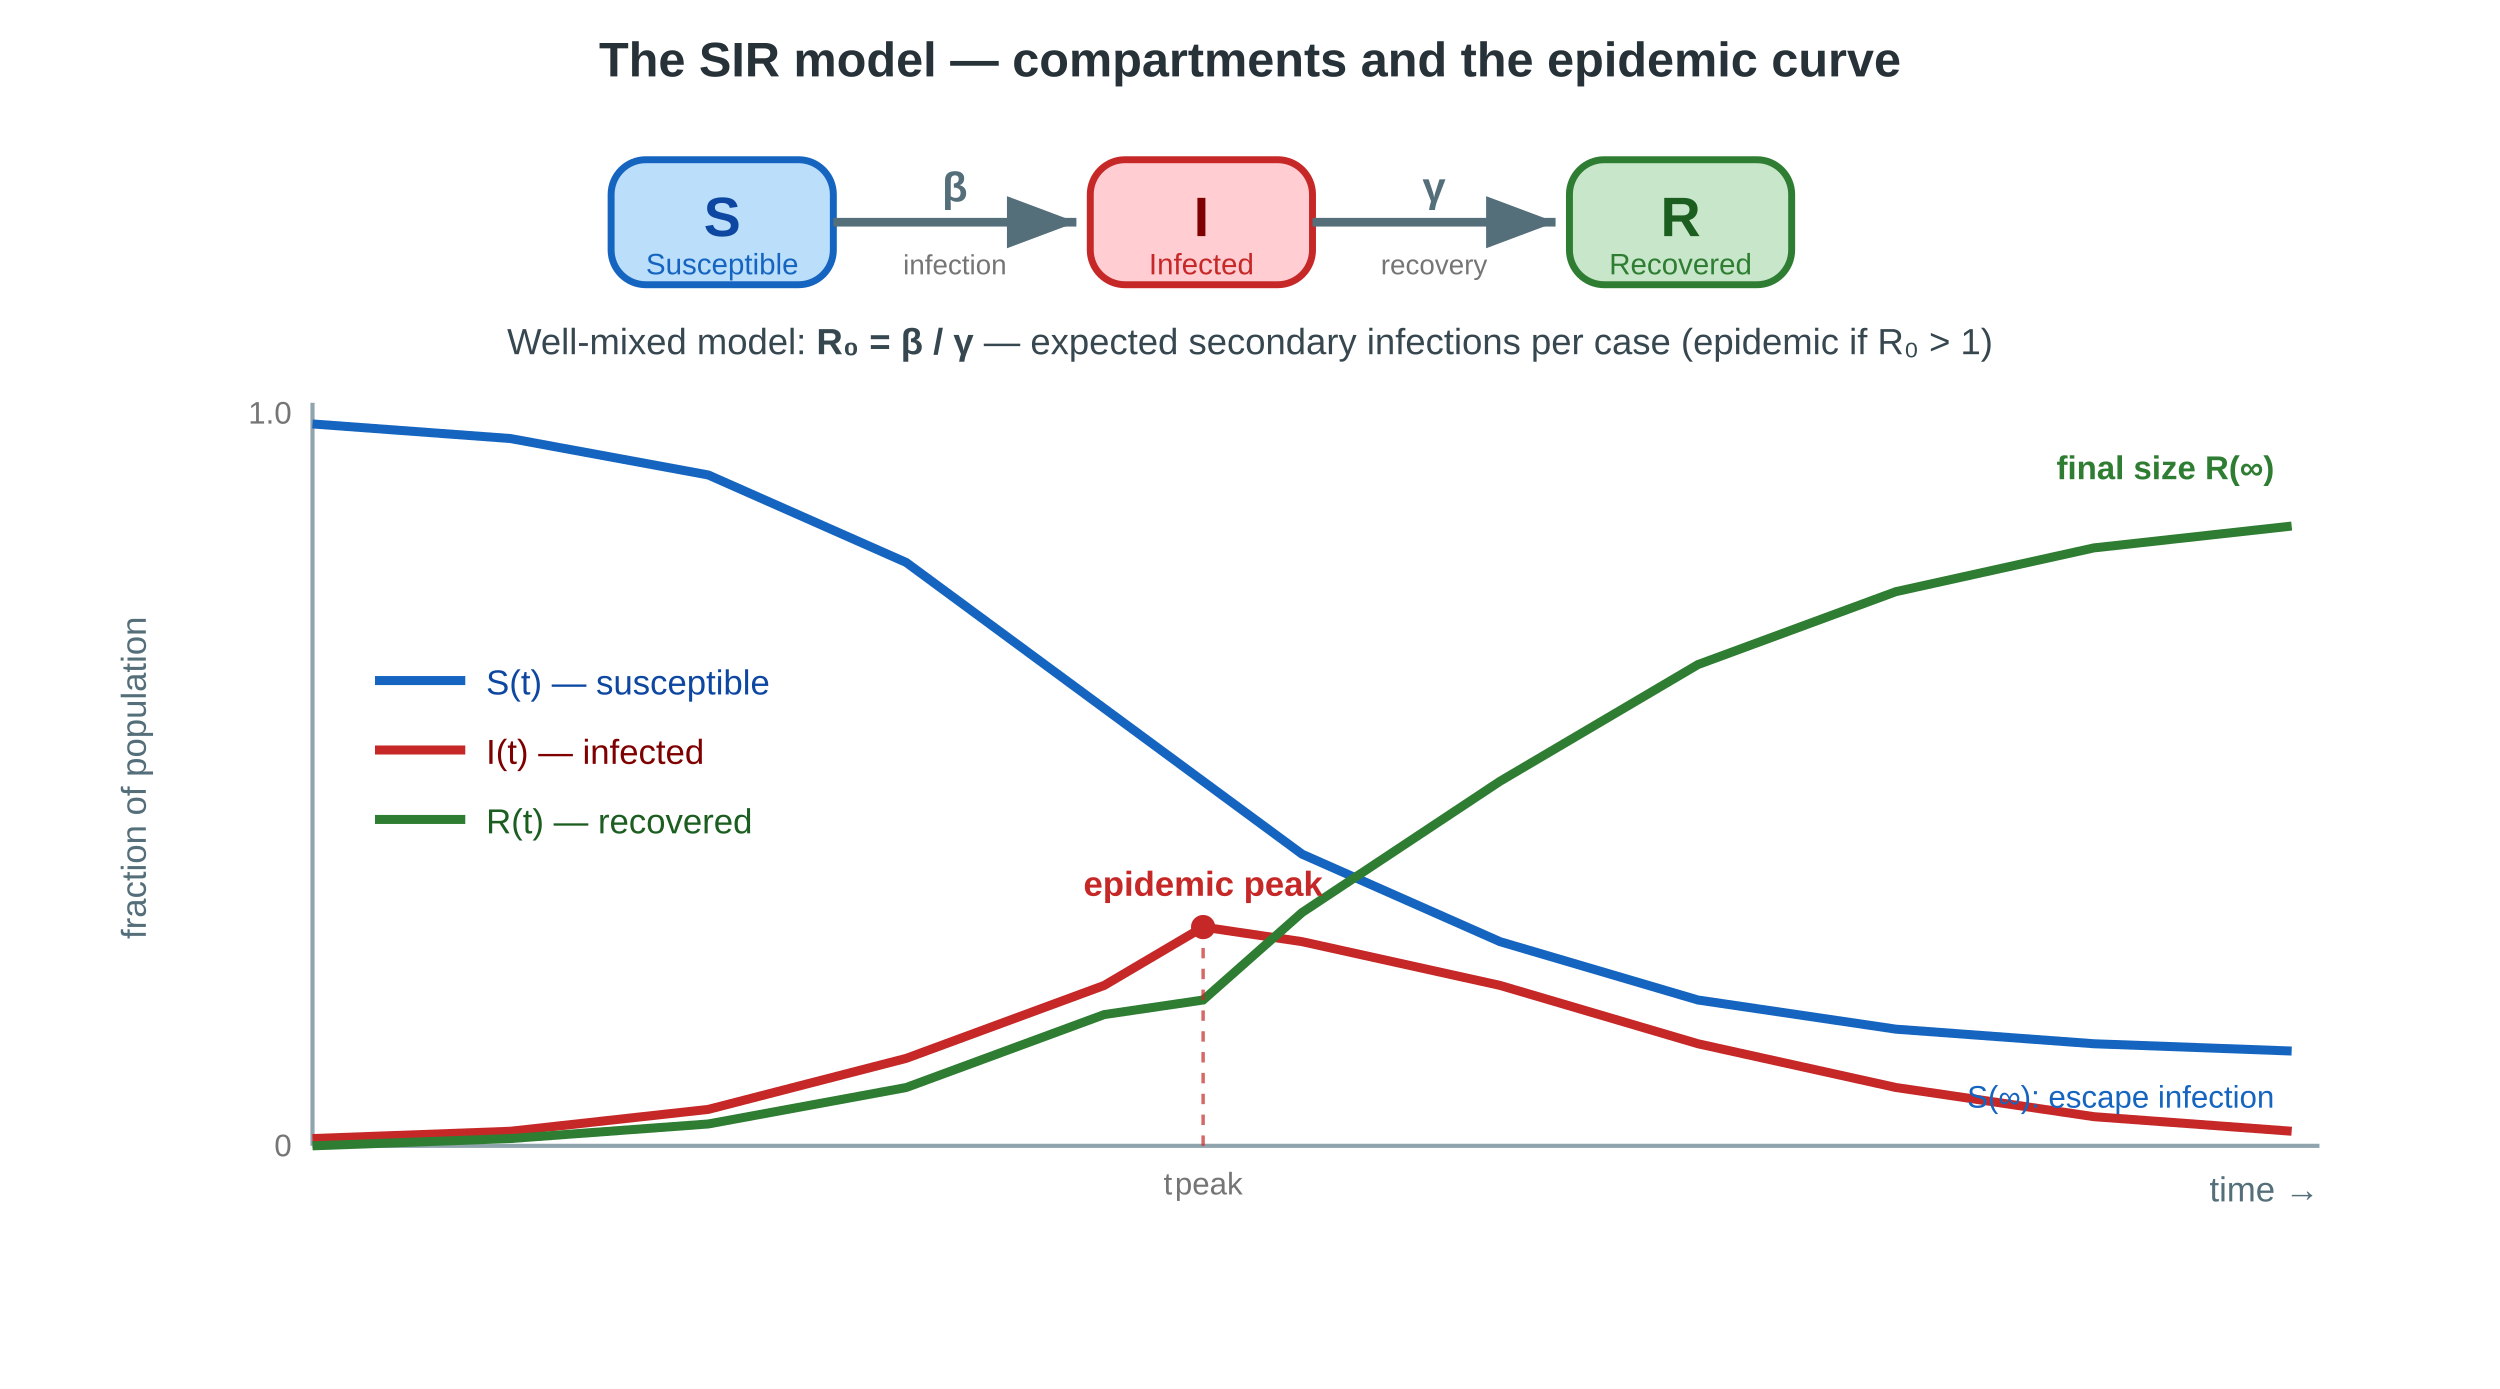
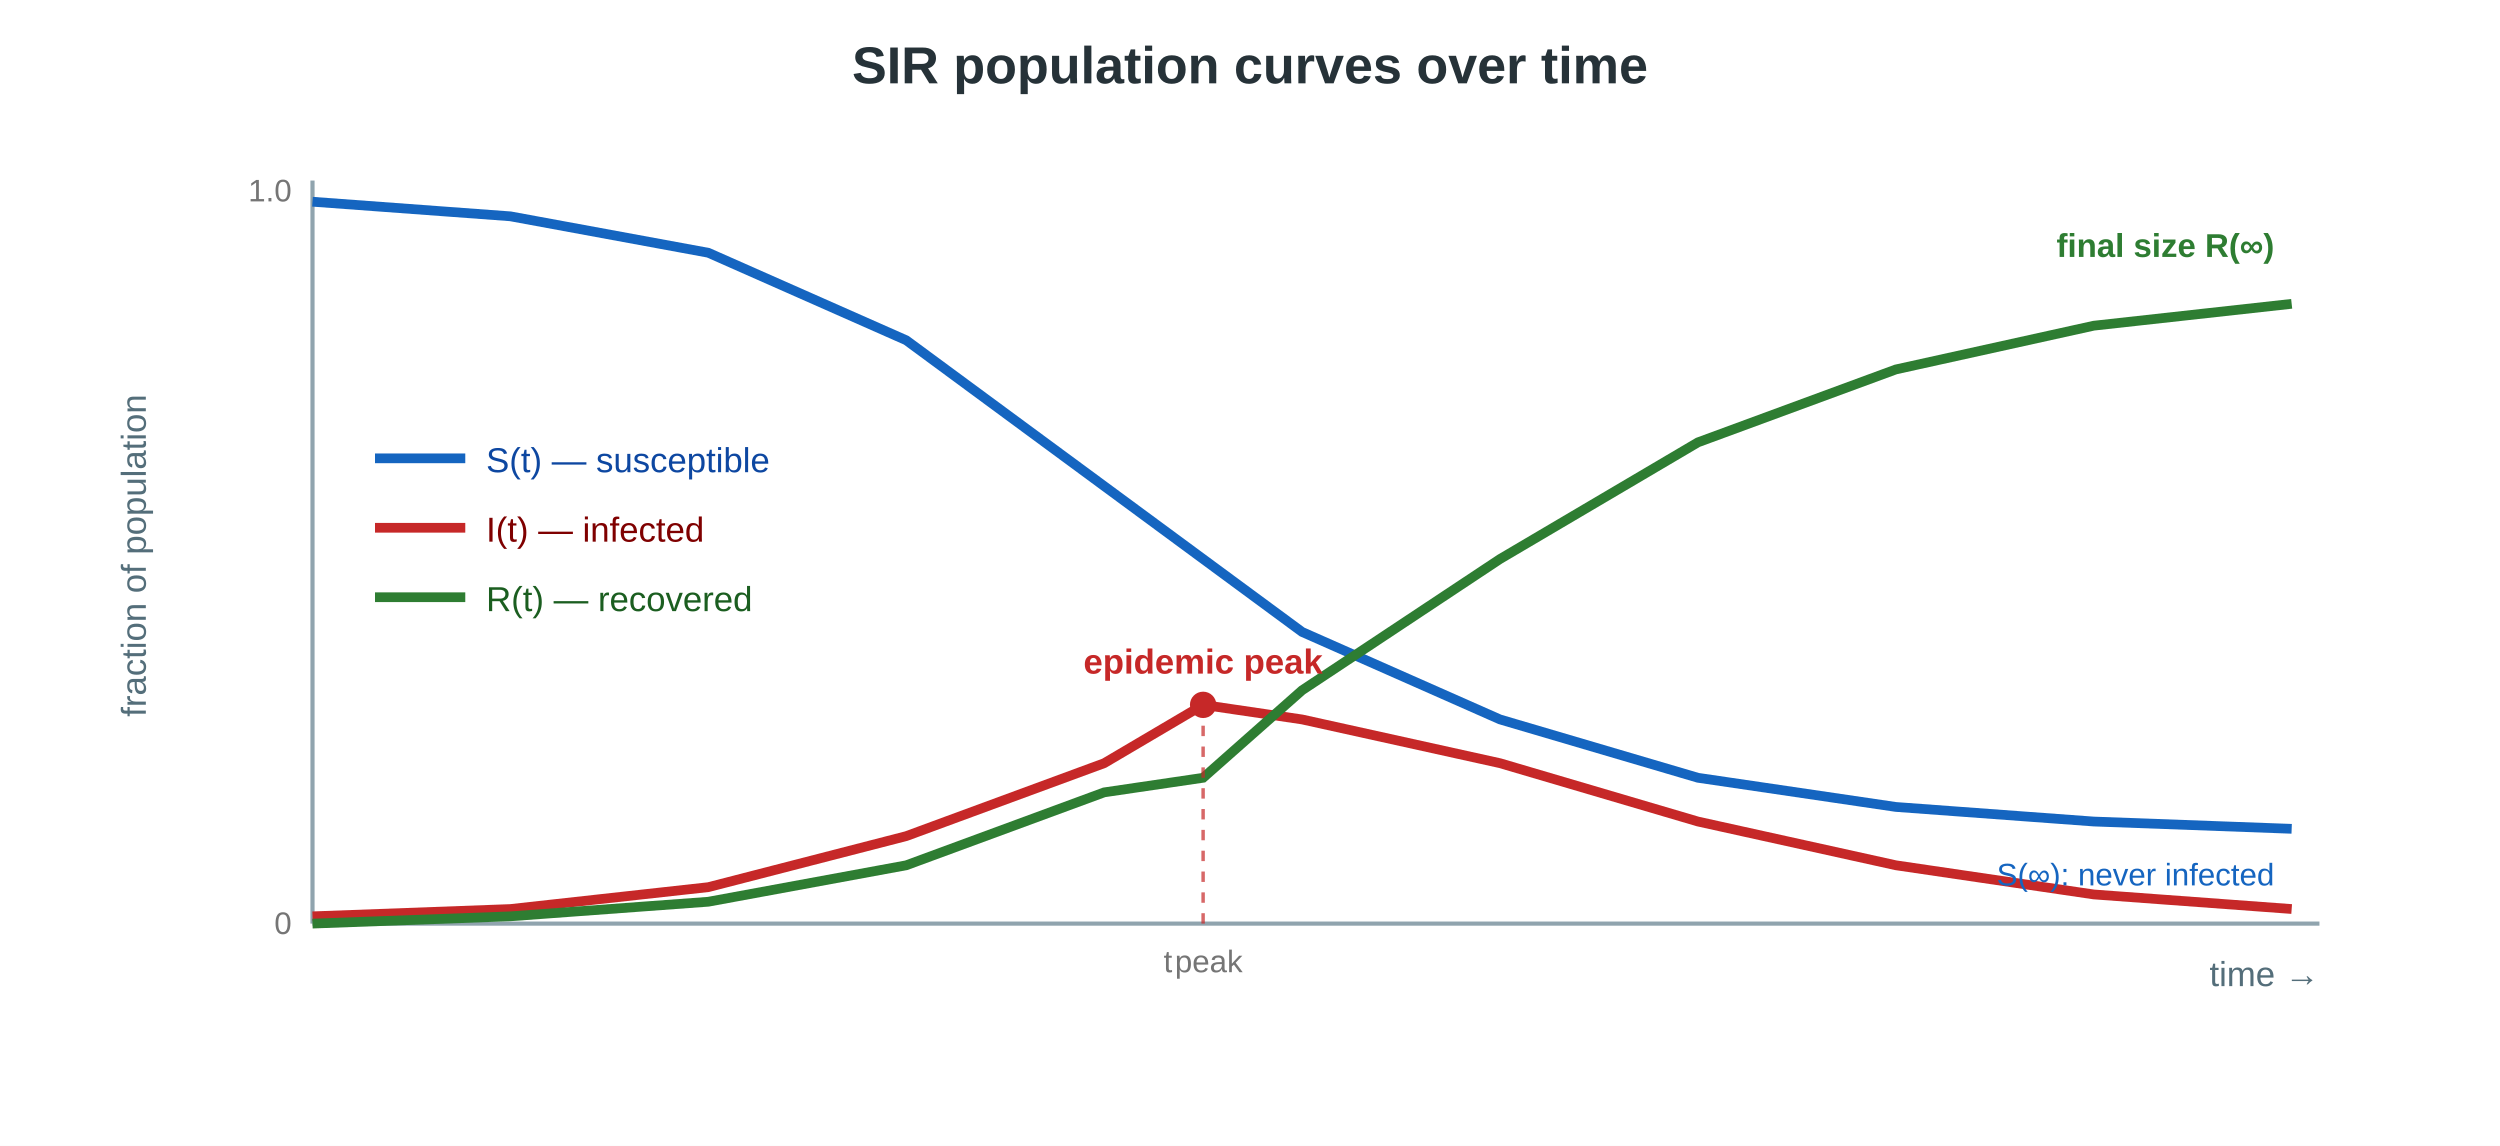
- <svg xmlns="http://www.w3.org/2000/svg" viewBox="0 0 720 400" font-family="'Segoe UI', Arial, sans-serif" role="img" aria-labelledby="title desc">
-   <rect width="720" height="400" fill="#ffffff" />
-   <text x="360" y="22" text-anchor="middle" font-size="14" font-weight="bold" fill="#263238">The SIR model — compartments and the epidemic curve</text>
-   <rect x="176" y="46" width="64" height="36" rx="10" fill="#bbdefb" stroke="#1565c0" stroke-width="2" />
-   <text x="208" y="68" text-anchor="middle" font-size="16" font-weight="bold" fill="#0d47a1">S</text>
-   <text x="208" y="79" text-anchor="middle" font-size="8.5" fill="#1565c0">Susceptible</text>
-   <line x1="240" y1="64" x2="310" y2="64" stroke="#546e7a" stroke-width="2.5" marker-end="url(#arrowSIR)" />
-   <text x="275" y="58" text-anchor="middle" font-size="12" font-weight="bold" fill="#546e7a">β</text>
-   <text x="275" y="79" text-anchor="middle" font-size="8" fill="#757575">infection</text>
-   <rect x="314" y="46" width="64" height="36" rx="10" fill="#ffcdd2" stroke="#c62828" stroke-width="2" />
-   <text x="346" y="68" text-anchor="middle" font-size="16" font-weight="bold" fill="#7f0000">I</text>
-   <text x="346" y="79" text-anchor="middle" font-size="8.5" fill="#c62828">Infected</text>
-   <line x1="378" y1="64" x2="448" y2="64" stroke="#546e7a" stroke-width="2.5" marker-end="url(#arrowSIR)" />
-   <text x="413" y="58" text-anchor="middle" font-size="12" font-weight="bold" fill="#546e7a">γ</text>
-   <text x="413" y="79" text-anchor="middle" font-size="8" fill="#757575">recovery</text>
-   <rect x="452" y="46" width="64" height="36" rx="10" fill="#c8e6c9" stroke="#2e7d32" stroke-width="2" />
-   <text x="484" y="68" text-anchor="middle" font-size="16" font-weight="bold" fill="#1b5e20">R</text>
-   <text x="484" y="79" text-anchor="middle" font-size="8.5" fill="#2e7d32">Recovered</text>
-   <text x="360" y="102" text-anchor="middle" font-size="10.5" fill="#37474f">Well-mixed model: <tspan font-weight="bold">R₀ = β / γ</tspan> — expected secondary infections per case (epidemic if R₀ &gt; 1)</text>
-   <line x1="90" y1="116" x2="90" y2="330" stroke="#90a4ae" stroke-width="1.2" />
-   <line x1="90" y1="330" x2="668" y2="330" stroke="#90a4ae" stroke-width="1.2" />
-   <text x="84" y="122" text-anchor="end" font-size="9" fill="#757575">1.0</text>
-   <text x="84" y="333" text-anchor="end" font-size="9" fill="#757575">0</text>
-   <g transform="rotate(-90 42 224)">
-     <text x="42" y="224" text-anchor="middle" font-size="10" fill="#546e7a">fraction of population</text>
+ <svg xmlns="http://www.w3.org/2000/svg" viewBox="0 0 720 330" font-family="'Segoe UI', Arial, sans-serif" role="img" aria-labelledby="title desc">
+   <rect width="720" height="330" fill="#ffffff" />
+   <text x="360" y="24" text-anchor="middle" font-size="15" font-weight="bold" fill="#263238">SIR population curves over time</text>
+   <line x1="90" y1="52" x2="90" y2="266" stroke="#90a4ae" stroke-width="1.2" />
+   <line x1="90" y1="266" x2="668" y2="266" stroke="#90a4ae" stroke-width="1.2" />
+   <text x="84" y="58" text-anchor="end" font-size="9" fill="#757575">1.0</text>
+   <text x="84" y="269" text-anchor="end" font-size="9" fill="#757575">0</text>
+   <g transform="rotate(-90 42 160)">
+     <text x="42" y="160" text-anchor="middle" font-size="10" fill="#546e7a">fraction of population</text>
  </g>
-   <text x="668" y="346" text-anchor="end" font-size="10" fill="#546e7a">time →</text>
-   <polyline points="90,122.1 147,126.3 204,136.8 261,162 318,204 346.5,225 375,246 432,271.2 489,288 546,296.4 603,300.6 660,302.7" fill="none" stroke="#1565c0" stroke-width="2.6" />
-   <polyline points="90,327.9 147,325.8 204,319.5 261,304.8 318,283.8 346.5,267 375,271.2 432,283.8 489,300.6 546,313.2 603,321.6 660,325.8" fill="none" stroke="#c62828" stroke-width="2.6" />
-   <polyline points="90,330 147,327.9 204,323.7 261,313.2 318,292.2 346.5,288 375,262.8 432,225 489,191.4 546,170.4 603,157.8 660,151.5" fill="none" stroke="#2e7d32" stroke-width="2.6" />
-   <line x1="346.5" y1="267" x2="346.5" y2="330" stroke="#c62828" stroke-width="1" stroke-dasharray="3,3" opacity="0.7" />
-   <circle cx="346.5" cy="267" r="3.5" fill="#c62828" />
-   <text x="346.5" y="258" text-anchor="middle" font-size="10" font-weight="bold" fill="#c62828">epidemic peak</text>
-   <text x="346.5" y="344" text-anchor="middle" font-size="9" fill="#757575">t peak</text>
-   <line x1="660" y1="151.5" x2="660" y2="151.5" stroke="#2e7d32" stroke-width="1" />
-   <text x="655" y="138" text-anchor="end" font-size="9.5" font-weight="bold" fill="#2e7d32">final size R(∞)</text>
-   <text x="655" y="319" text-anchor="end" font-size="9" fill="#1565c0">S(∞): escape infection</text>
+   <text x="668" y="284" text-anchor="end" font-size="10" fill="#546e7a">time →</text>
+   <polyline points="90,58.1 147,62.3 204,72.8 261,98 318,140 346.5,161 375,182 432,207.2 489,224 546,232.4 603,236.6 660,238.7" fill="none" stroke="#1565c0" stroke-width="2.8" />
+   <polyline points="90,263.9 147,261.8 204,255.5 261,240.8 318,219.8 346.5,203 375,207.2 432,219.8 489,236.6 546,249.2 603,257.6 660,261.8" fill="none" stroke="#c62828" stroke-width="2.8" />
+   <polyline points="90,266 147,263.9 204,259.7 261,249.2 318,228.2 346.5,224 375,198.8 432,161 489,127.4 546,106.4 603,93.8 660,87.5" fill="none" stroke="#2e7d32" stroke-width="2.8" />
+   <line x1="346.5" y1="203" x2="346.5" y2="266" stroke="#c62828" stroke-width="1" stroke-dasharray="3,3" opacity="0.7" />
+   <circle cx="346.5" cy="203" r="3.8" fill="#c62828" />
+   <text x="346.5" y="194" text-anchor="middle" font-size="10" font-weight="bold" fill="#c62828">epidemic peak</text>
+   <text x="346.5" y="280" text-anchor="middle" font-size="9" fill="#757575">t peak</text>
+   <text x="655" y="74" text-anchor="end" font-size="9.5" font-weight="bold" fill="#2e7d32">final size R(∞)</text>
+   <text x="655" y="255" text-anchor="end" font-size="9" fill="#1565c0">S(∞): never infected</text>
  <g font-size="10">
-     <line x1="108" y1="196" x2="134" y2="196" stroke="#1565c0" stroke-width="2.6" />
-     <text x="140" y="200" fill="#0d47a1">S(t) — susceptible</text>
-     <line x1="108" y1="216" x2="134" y2="216" stroke="#c62828" stroke-width="2.6" />
-     <text x="140" y="220" fill="#7f0000">I(t) — infected</text>
-     <line x1="108" y1="236" x2="134" y2="236" stroke="#2e7d32" stroke-width="2.6" />
-     <text x="140" y="240" fill="#1b5e20">R(t) — recovered</text>
+     <line x1="108" y1="132" x2="134" y2="132" stroke="#1565c0" stroke-width="2.8" />
+     <text x="140" y="136" fill="#0d47a1">S(t) — susceptible</text>
+     <line x1="108" y1="152" x2="134" y2="152" stroke="#c62828" stroke-width="2.8" />
+     <text x="140" y="156" fill="#7f0000">I(t) — infected</text>
+     <line x1="108" y1="172" x2="134" y2="172" stroke="#2e7d32" stroke-width="2.8" />
+     <text x="140" y="176" fill="#1b5e20">R(t) — recovered</text>
  </g>
-   <defs>
-     <marker id="arrowSIR" markerWidth="8" markerHeight="6" refX="8" refY="3" orient="auto">
-       <path d="M0,0 L8,3 L0,6" fill="#546e7a" />
-     </marker>
-   </defs>
</svg>
